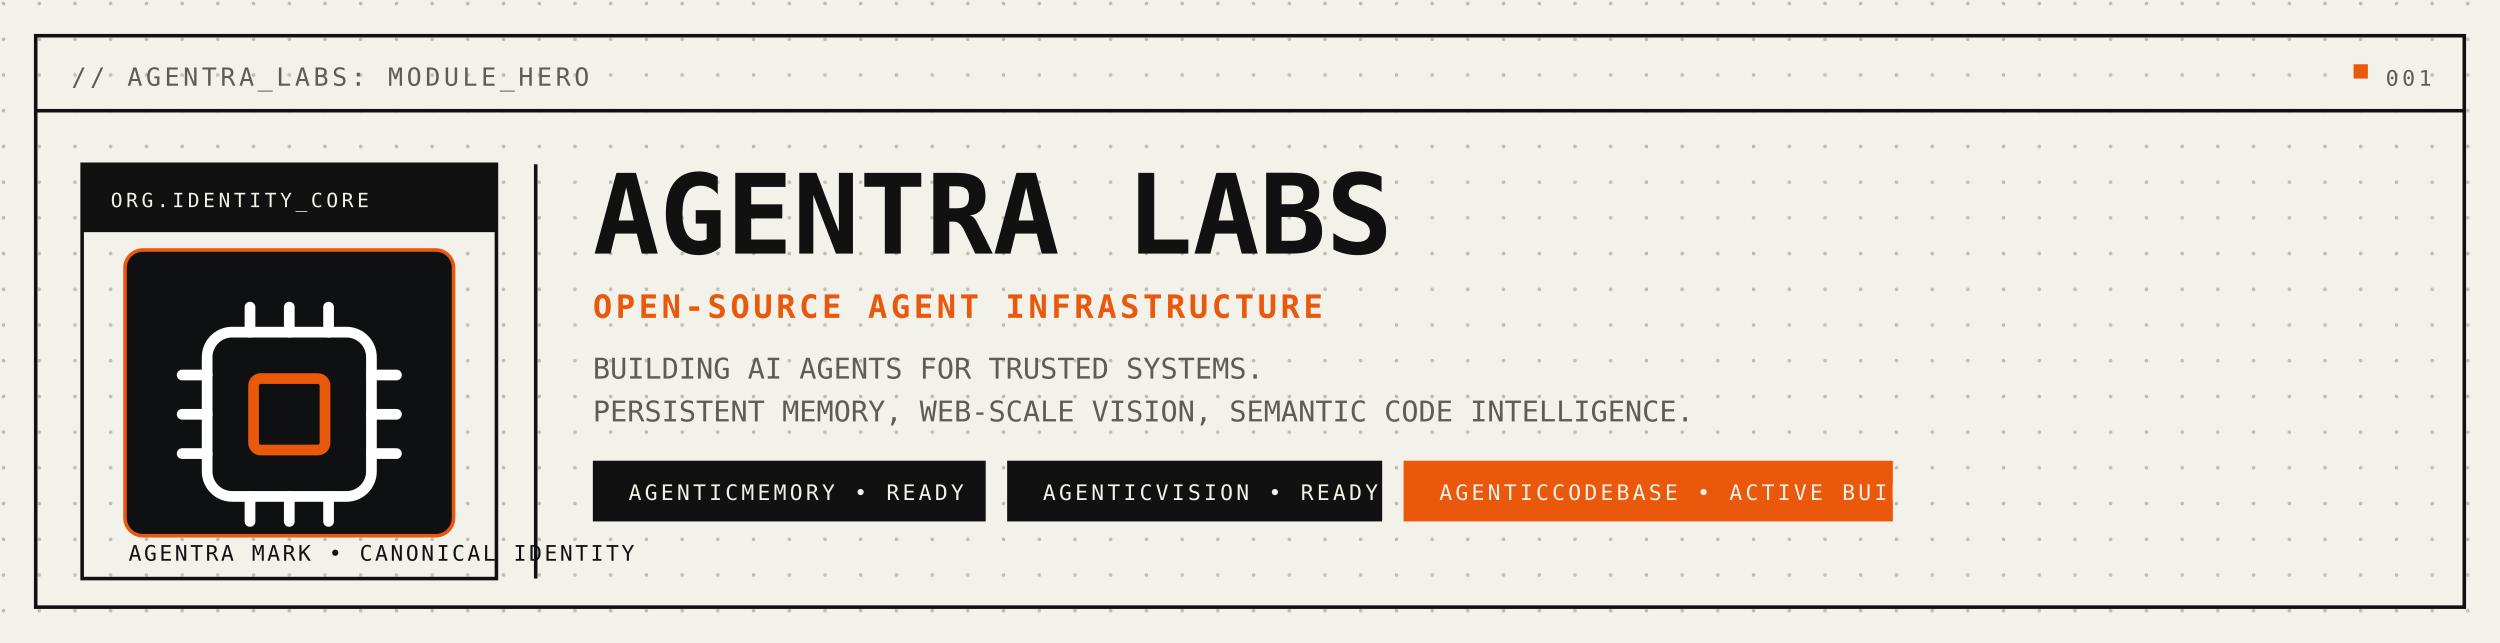
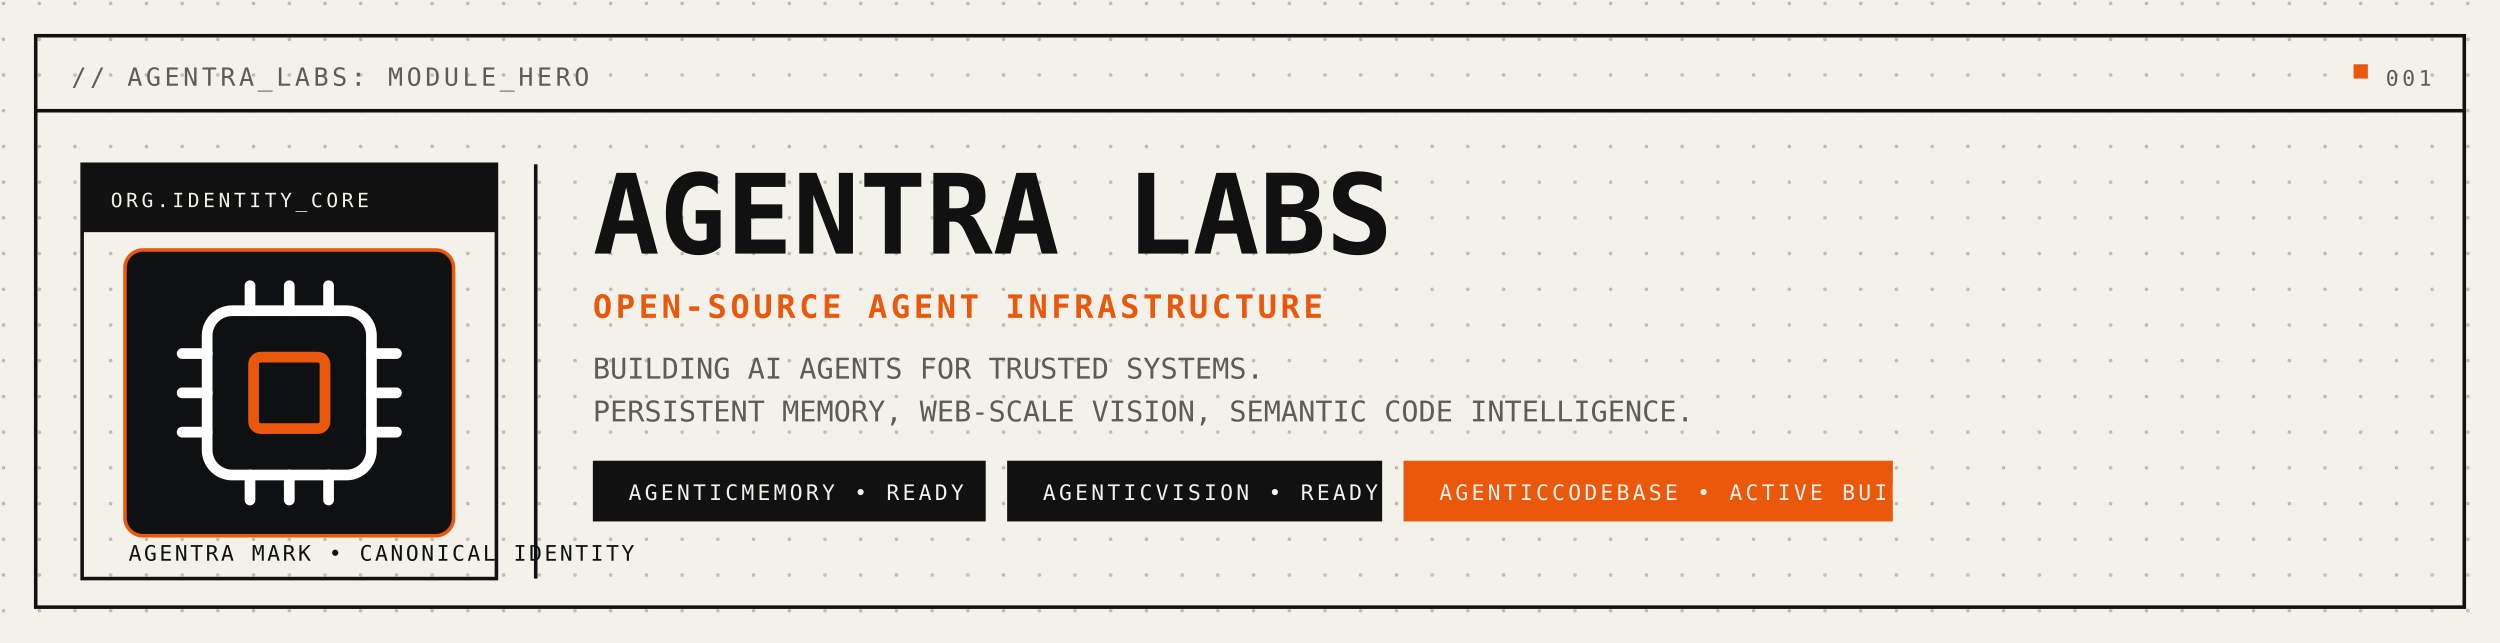
<svg xmlns="http://www.w3.org/2000/svg" viewBox="0 0 1400 360" role="img" aria-label="Agentra Labs organization hero pane">
  <defs>
    <pattern id="grid" width="20" height="20" patternUnits="userSpaceOnUse">
      <circle cx="2" cy="2" r="1" fill="#b8b6ae" />
    </pattern>
  </defs>
  <rect width="1400" height="360" fill="#f2f1ea" />
  <rect width="1400" height="360" fill="url(#grid)" />
  <rect x="20" y="20" width="1360" height="320" fill="none" stroke="#111111" stroke-width="2" />
  <line x1="20" y1="62" x2="1380" y2="62" stroke="#111111" stroke-width="2" />
  <text x="40" y="48" font-family="'JetBrains Mono', monospace" font-size="14" fill="#5f5c53" letter-spacing="2"> // AGENTRA_LABS: MODULE_HERO</text>
  <rect x="1318" y="36" width="8" height="8" fill="#ea580c" />
  <text x="1336" y="48" font-family="'JetBrains Mono', monospace" font-size="12" fill="#5f5c53" letter-spacing="2">001</text>
  <rect x="46" y="92" width="232" height="232" fill="none" stroke="#111111" stroke-width="2" />
  <rect x="46" y="92" width="232" height="38" fill="#111111" />
  <text x="62" y="116" font-family="'JetBrains Mono', monospace" font-size="11" fill="#f2f1ea" letter-spacing="2">ORG.IDENTITY_CORE</text>
  <rect x="70" y="140" width="184" height="160" rx="10" fill="#0f1012" stroke="#ea580c" stroke-width="2" />
-   <rect x="116" y="186" width="92" height="92" rx="14" fill="none" stroke="#ffffff" stroke-width="6" />
-   <rect x="142" y="212" width="40" height="40" rx="4" fill="none" stroke="#ea580c" stroke-width="6" />
-   <line x1="162" y1="172" x2="162" y2="186" stroke="#ffffff" stroke-width="6" stroke-linecap="round" />
-   <line x1="140" y1="172" x2="140" y2="186" stroke="#ffffff" stroke-width="6" stroke-linecap="round" />
-   <line x1="184" y1="172" x2="184" y2="186" stroke="#ffffff" stroke-width="6" stroke-linecap="round" />
-   <line x1="162" y1="278" x2="162" y2="292" stroke="#ffffff" stroke-width="6" stroke-linecap="round" />
-   <line x1="140" y1="278" x2="140" y2="292" stroke="#ffffff" stroke-width="6" stroke-linecap="round" />
-   <line x1="184" y1="278" x2="184" y2="292" stroke="#ffffff" stroke-width="6" stroke-linecap="round" />
-   <line x1="102" y1="232" x2="116" y2="232" stroke="#ffffff" stroke-width="6" stroke-linecap="round" />
-   <line x1="102" y1="210" x2="116" y2="210" stroke="#ffffff" stroke-width="6" stroke-linecap="round" />
-   <line x1="102" y1="254" x2="116" y2="254" stroke="#ffffff" stroke-width="6" stroke-linecap="round" />
-   <line x1="208" y1="232" x2="222" y2="232" stroke="#ffffff" stroke-width="6" stroke-linecap="round" />
-   <line x1="208" y1="210" x2="222" y2="210" stroke="#ffffff" stroke-width="6" stroke-linecap="round" />
-   <line x1="208" y1="254" x2="222" y2="254" stroke="#ffffff" stroke-width="6" stroke-linecap="round" />
+   <rect x="116" y="174" width="92" height="92" rx="14" fill="none" stroke="#ffffff" stroke-width="6" />
+   <rect x="142" y="200" width="40" height="40" rx="4" fill="none" stroke="#ea580c" stroke-width="6" />
+   <line x1="162" y1="160" x2="162" y2="174" stroke="#ffffff" stroke-width="6" stroke-linecap="round" />
+   <line x1="140" y1="160" x2="140" y2="174" stroke="#ffffff" stroke-width="6" stroke-linecap="round" />
+   <line x1="184" y1="160" x2="184" y2="174" stroke="#ffffff" stroke-width="6" stroke-linecap="round" />
+   <line x1="162" y1="266" x2="162" y2="280" stroke="#ffffff" stroke-width="6" stroke-linecap="round" />
+   <line x1="140" y1="266" x2="140" y2="280" stroke="#ffffff" stroke-width="6" stroke-linecap="round" />
+   <line x1="184" y1="266" x2="184" y2="280" stroke="#ffffff" stroke-width="6" stroke-linecap="round" />
+   <line x1="102" y1="220" x2="116" y2="220" stroke="#ffffff" stroke-width="6" stroke-linecap="round" />
+   <line x1="102" y1="198" x2="116" y2="198" stroke="#ffffff" stroke-width="6" stroke-linecap="round" />
+   <line x1="102" y1="242" x2="116" y2="242" stroke="#ffffff" stroke-width="6" stroke-linecap="round" />
+   <line x1="208" y1="220" x2="222" y2="220" stroke="#ffffff" stroke-width="6" stroke-linecap="round" />
+   <line x1="208" y1="198" x2="222" y2="198" stroke="#ffffff" stroke-width="6" stroke-linecap="round" />
+   <line x1="208" y1="242" x2="222" y2="242" stroke="#ffffff" stroke-width="6" stroke-linecap="round" />
  <text x="72" y="314" font-family="'JetBrains Mono', monospace" font-size="12" fill="#111111" letter-spacing="1.4">AGENTRA MARK • CANONICAL IDENTITY</text>
  <line x1="300" y1="92" x2="300" y2="324" stroke="#111111" stroke-width="2" />
  <text x="332" y="142" font-family="'JetBrains Mono', monospace" font-size="62" fill="#111111" font-weight="700">AGENTRA LABS</text>
  <text x="332" y="178" font-family="'JetBrains Mono', monospace" font-size="18" fill="#ea580c" font-weight="700" letter-spacing="2">OPEN-SOURCE AGENT INFRASTRUCTURE</text>
  <text x="332" y="212" font-family="'JetBrains Mono', monospace" font-size="16" fill="#5f5c53">BUILDING AI AGENTS FOR TRUSTED SYSTEMS.</text>
  <text x="332" y="236" font-family="'JetBrains Mono', monospace" font-size="16" fill="#5f5c53">PERSISTENT MEMORY, WEB-SCALE VISION, SEMANTIC CODE INTELLIGENCE.</text>
  <rect x="332" y="258" width="220" height="34" fill="#111111" />
  <text x="352" y="280" font-family="'JetBrains Mono', monospace" font-size="12" fill="#f2f1ea" letter-spacing="1.8">AGENTICMEMORY • READY</text>
  <rect x="564" y="258" width="210" height="34" fill="#111111" />
  <text x="584" y="280" font-family="'JetBrains Mono', monospace" font-size="12" fill="#f2f1ea" letter-spacing="1.8">AGENTICVISION • READY</text>
  <rect x="786" y="258" width="274" height="34" fill="#ea580c" />
  <text x="806" y="280" font-family="'JetBrains Mono', monospace" font-size="12" fill="#f2f1ea" letter-spacing="1.8">AGENTICCODEBASE • ACTIVE BUILD</text>
</svg>
